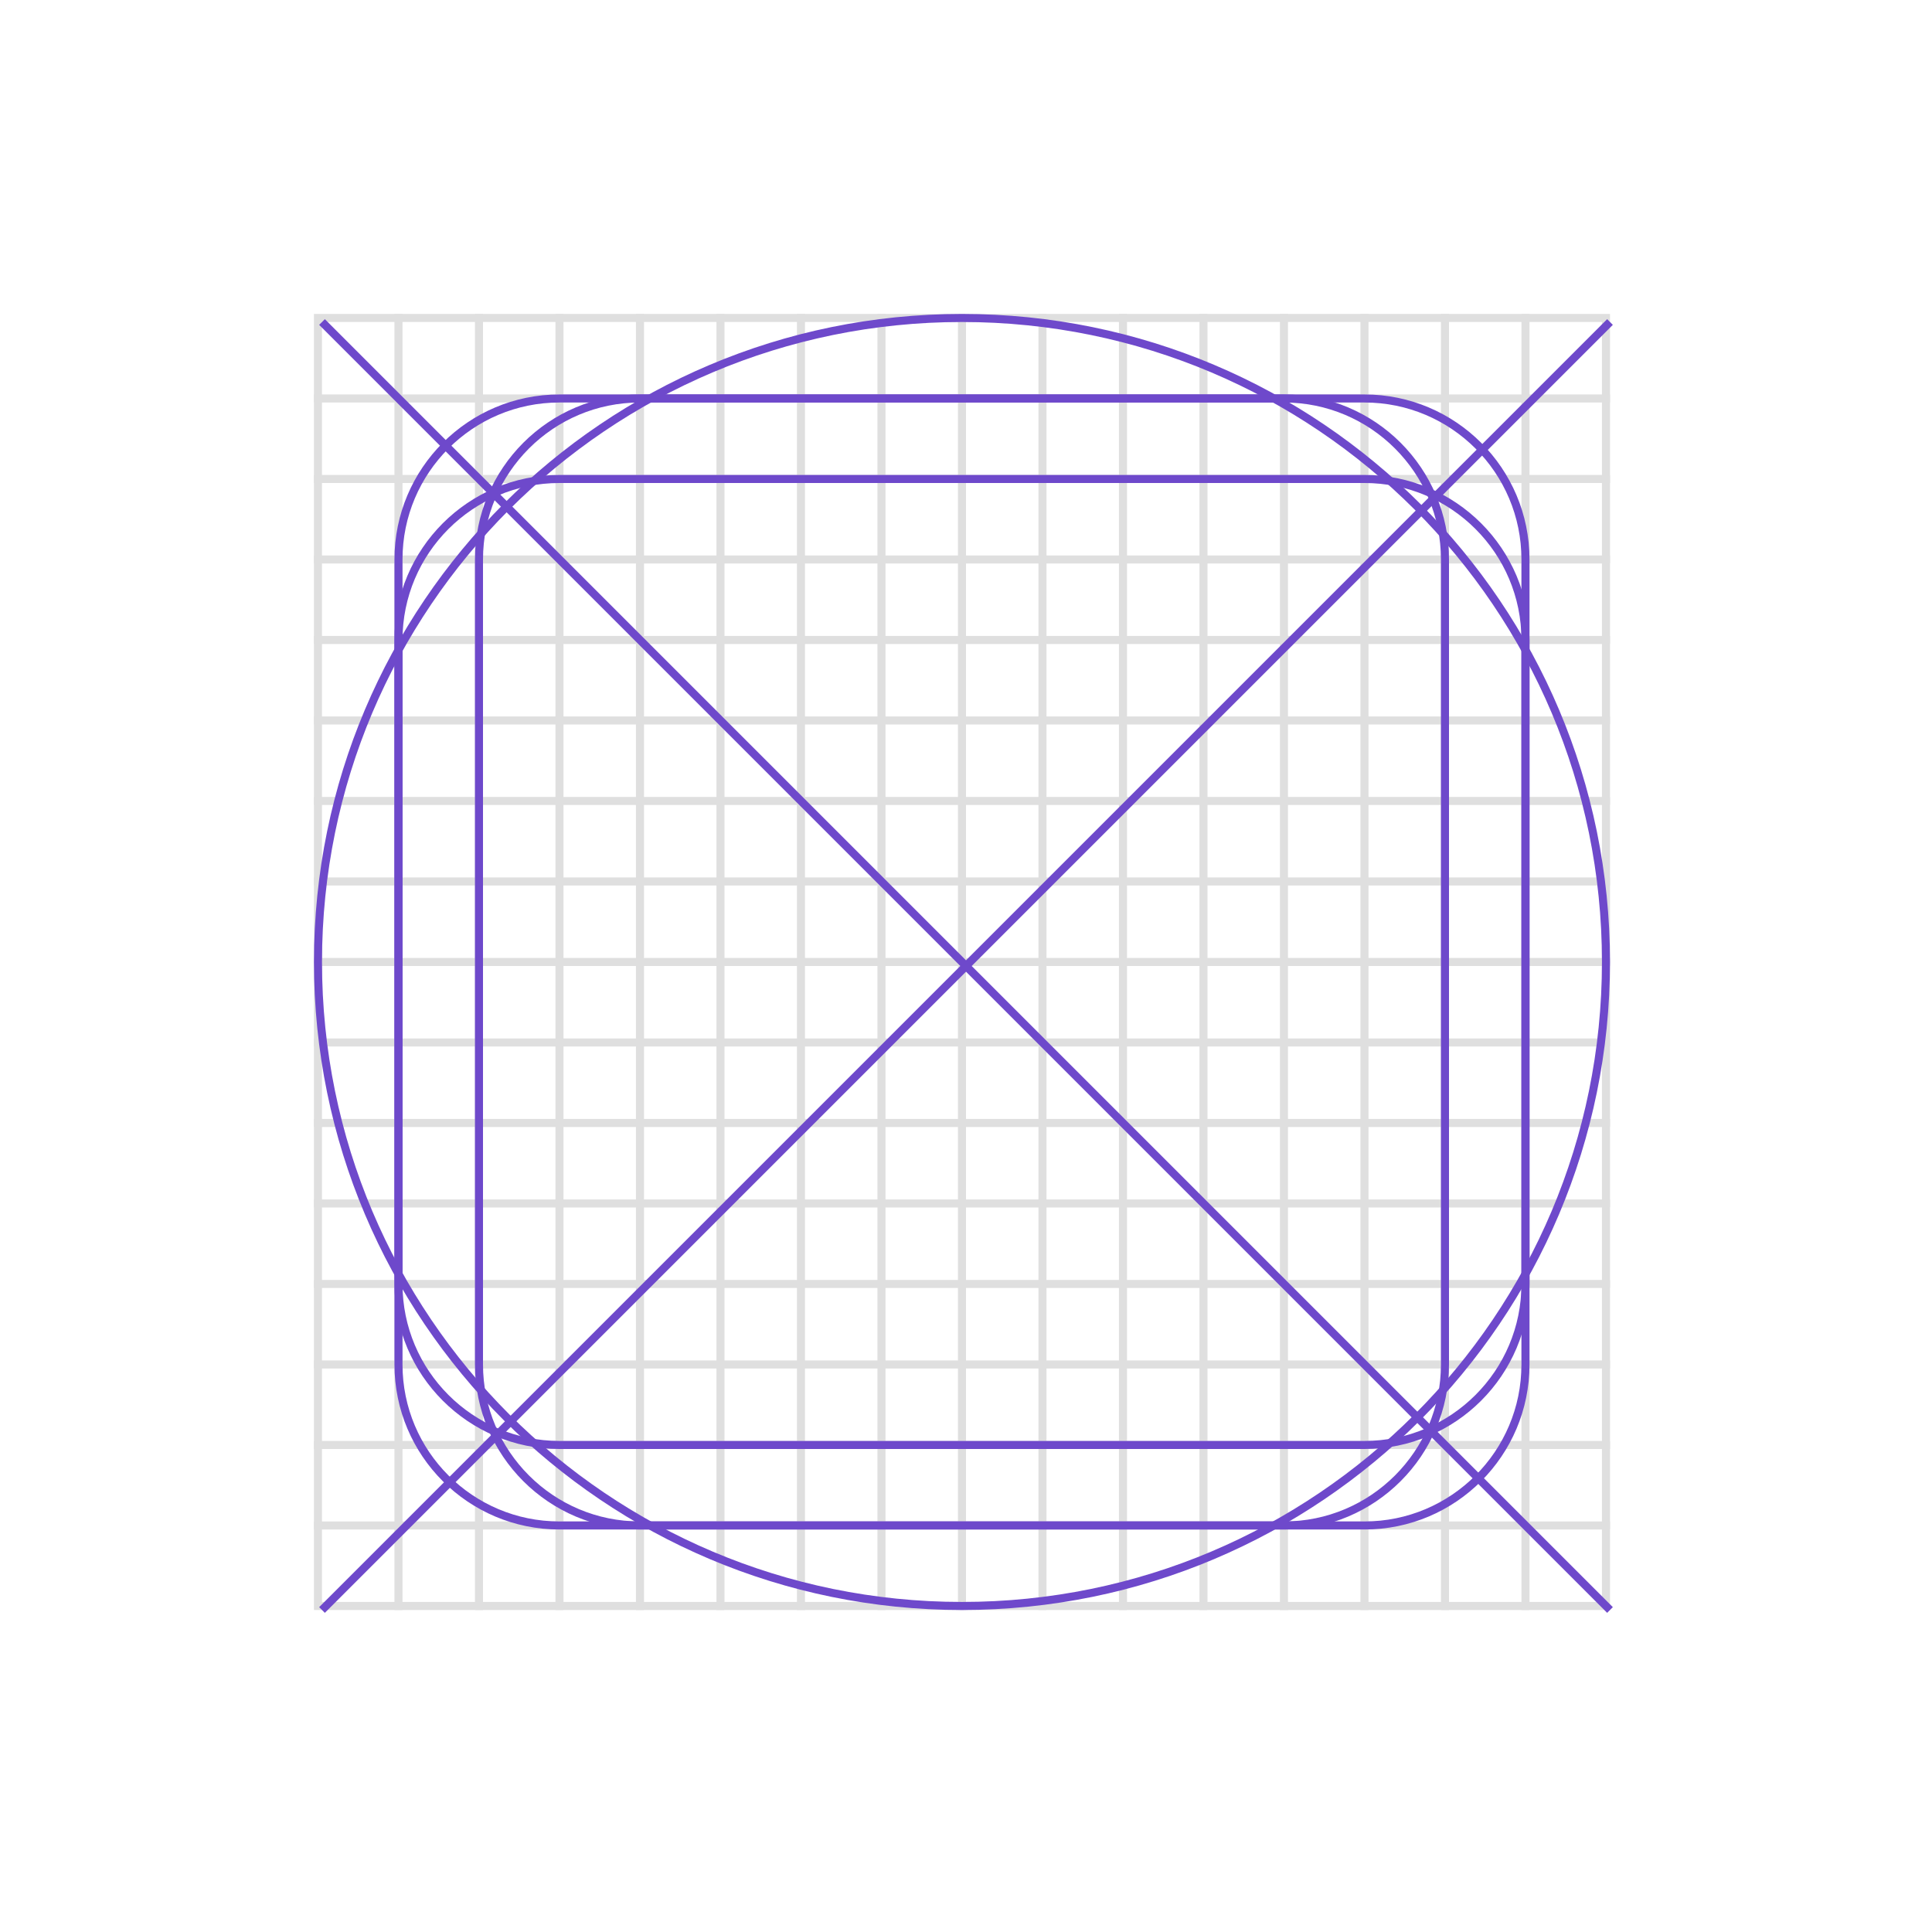
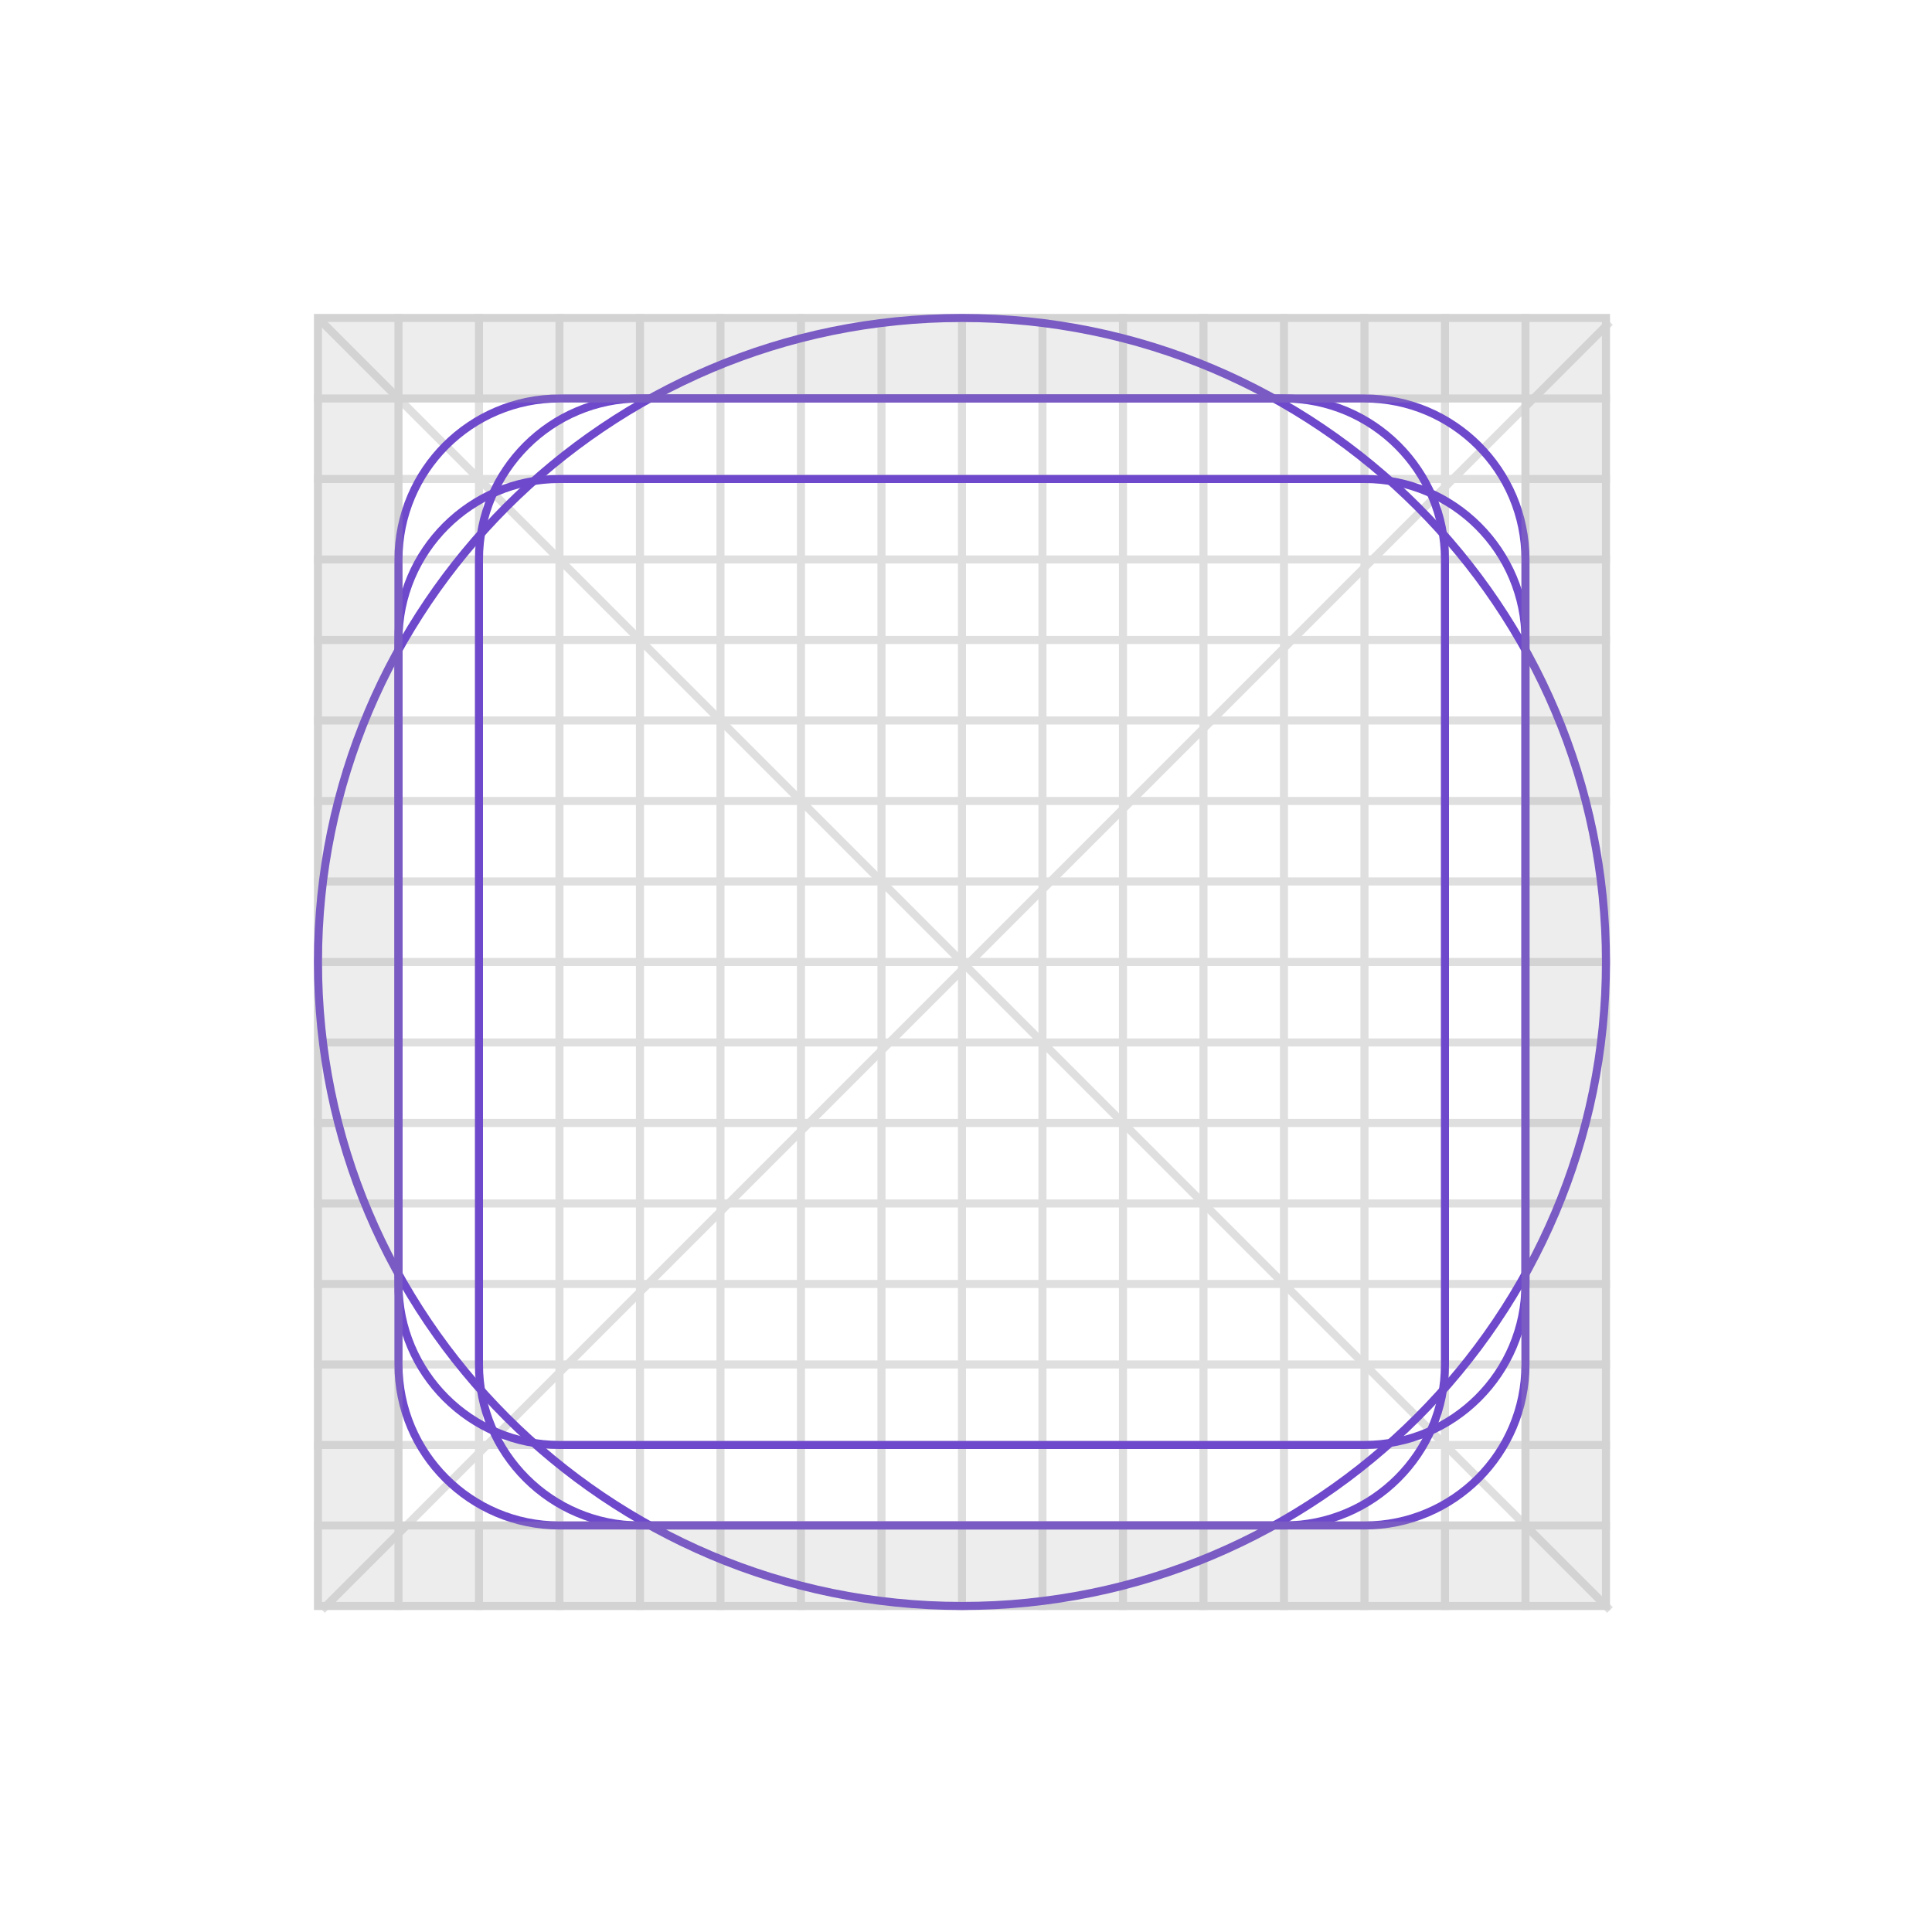
<svg xmlns="http://www.w3.org/2000/svg" width="240" height="240">
  <g fill="none" fill-rule="evenodd">
    <path fill="#FFF" d="M0 0h240v240H0z" />
+     <path d="M40 40l160 160M200 40L40 200" stroke="#DFDFDF" />
    <g stroke="#DFDFDF">
      <path d="M39.5 39.5h160v160h-160z" />
      <g stroke-linecap="square">
        <path d="M49.5 39.5v160M59.5 39.5v160M69.5 39.5v160M79.5 39.5v160M89.5 39.5v160M99.5 39.5v160M109.5 39.5v160M119.5 39.5v160M129.5 39.5v160M139.5 39.5v160M149.5 39.5v160M159.5 39.5v160M169.5 39.5v160M179.5 39.5v160M189.5 39.5v160M199.5 49.5h-160M199.5 59.5h-160M199.5 69.5h-160M199.5 79.5h-160M199.5 89.5h-160M199.5 99.5h-160M199.5 109.5h-160M199.5 119.5h-160M199.5 129.5h-160M199.5 139.5h-160M199.5 149.5h-160M199.5 159.5h-160M199.5 169.5h-160M199.5 179.5h-160M199.5 189.5h-160" />
      </g>
    </g>
    <circle stroke="#6E49CB" cx="119.5" cy="119.5" r="80" />
    <rect stroke="#6E49CB" x="49.5" y="49.5" width="140" height="140" rx="20" />
    <rect stroke="#6E49CB" x="49.5" y="59.5" width="140" height="120" rx="20" />
    <rect stroke="#6E49CB" x="59.5" y="49.5" width="120" height="140" rx="20" />
-     <path d="M40 40l160 160M200 40L40 200" stroke="#6E49CB" />
+     <path d="M39 39h161v161H39V39zm11 11v139h139V50H50z" fill-opacity=".2" fill="#A7A7A7" fill-rule="nonzero" />
  </g>
</svg>
